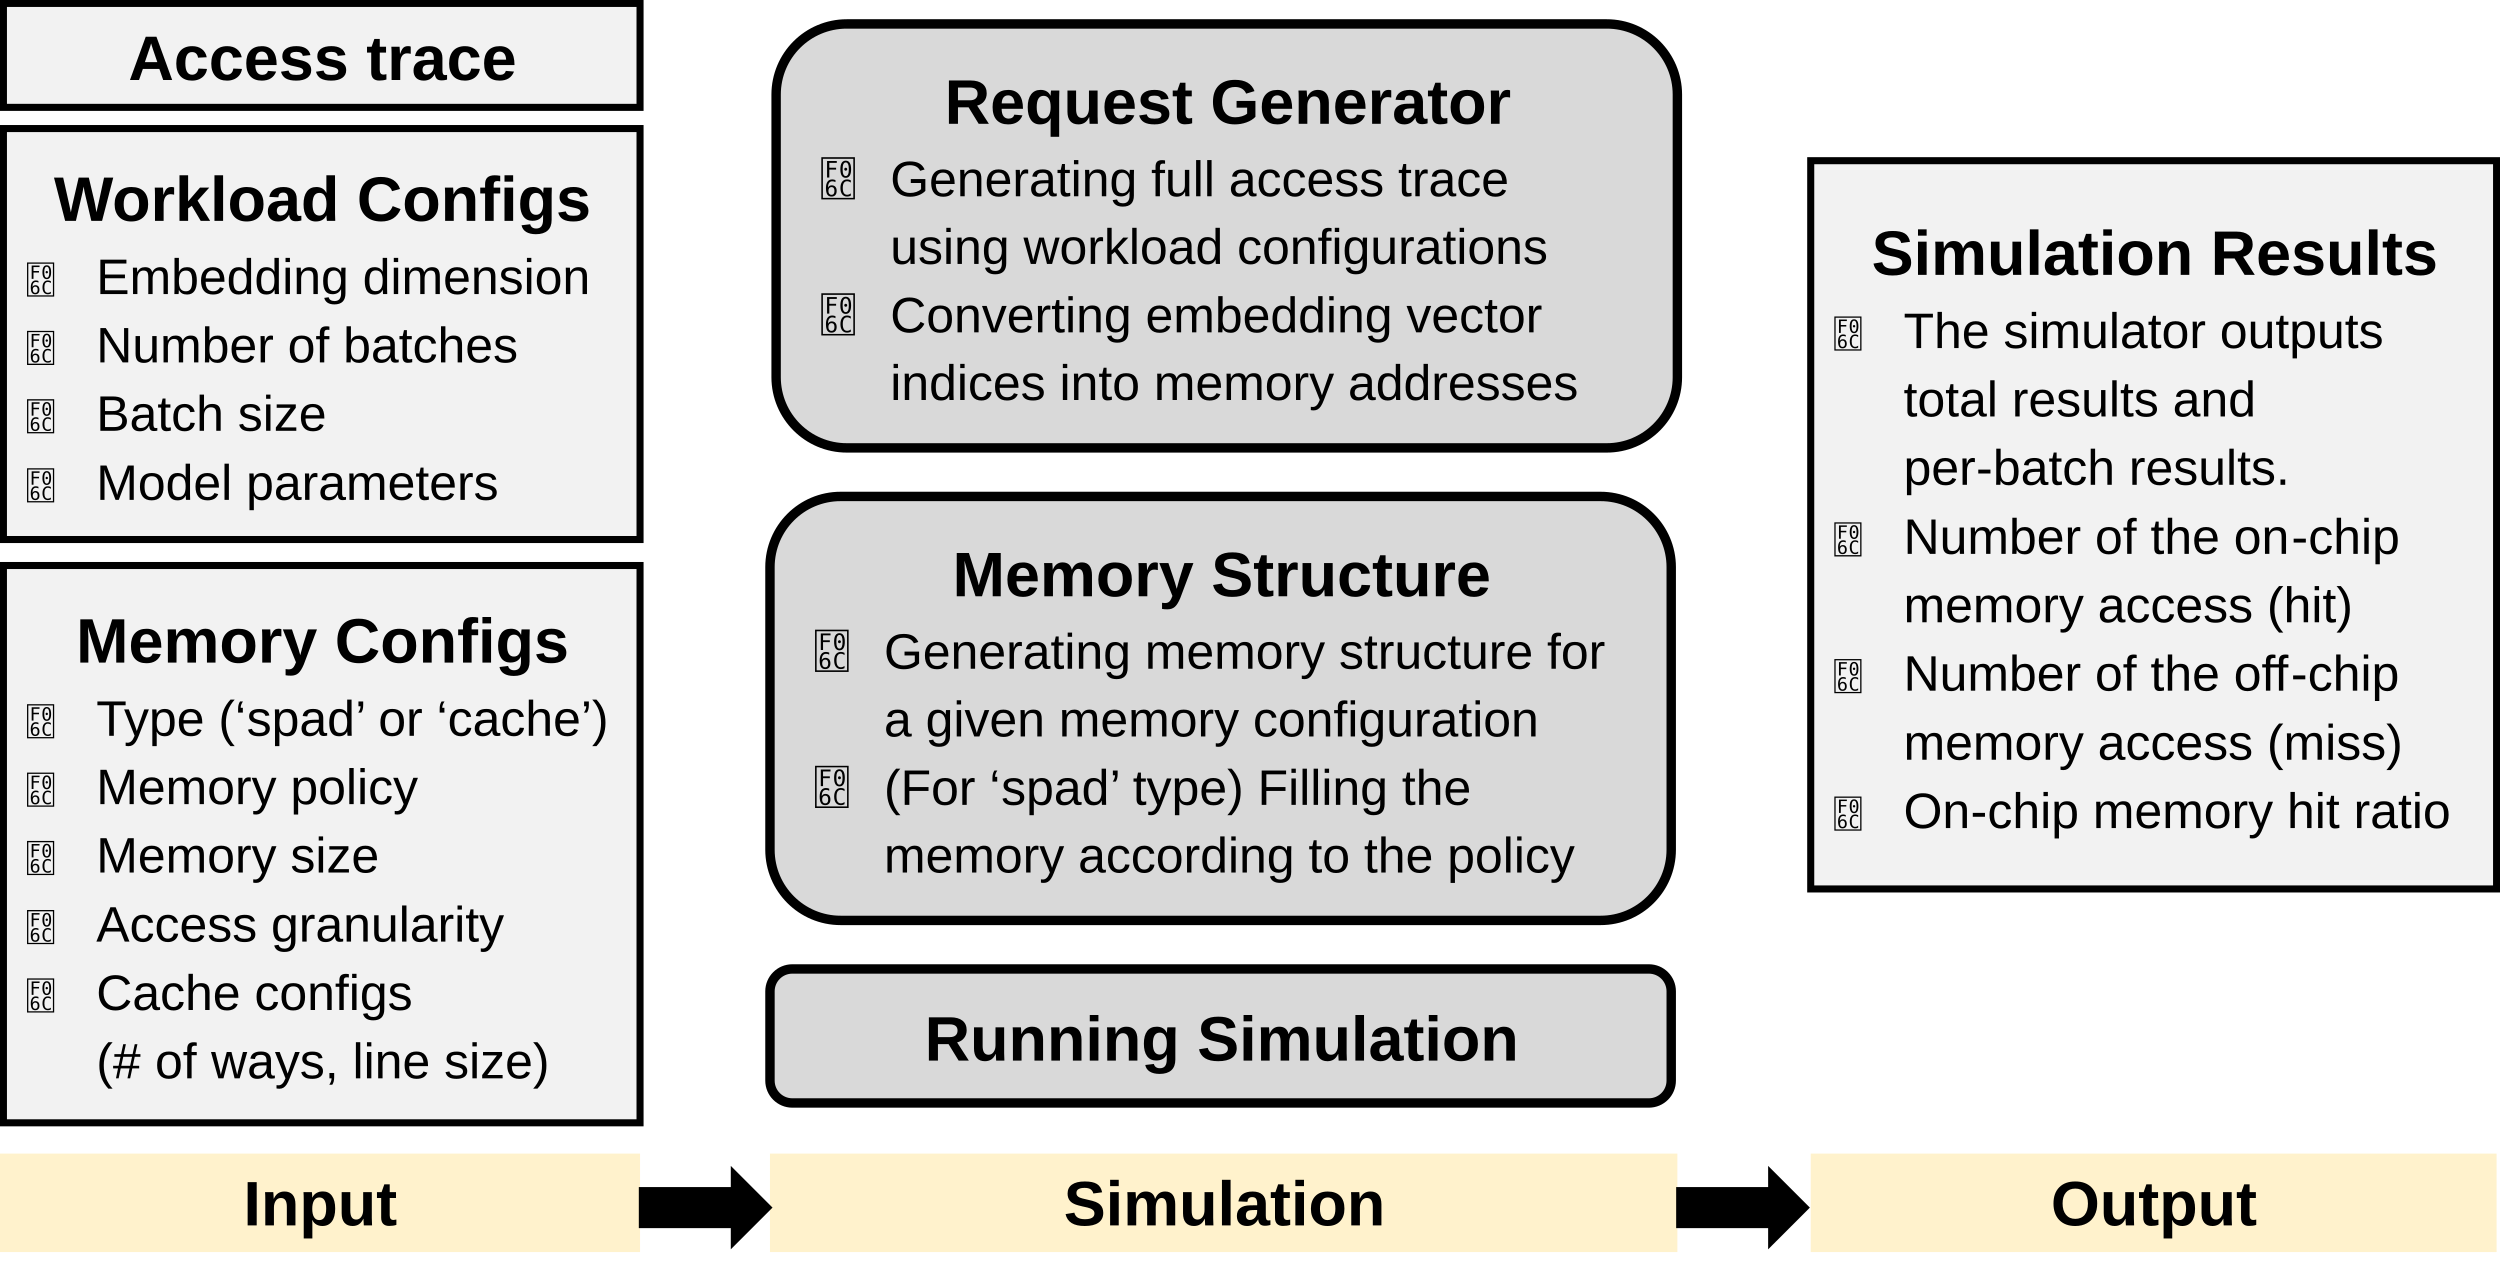
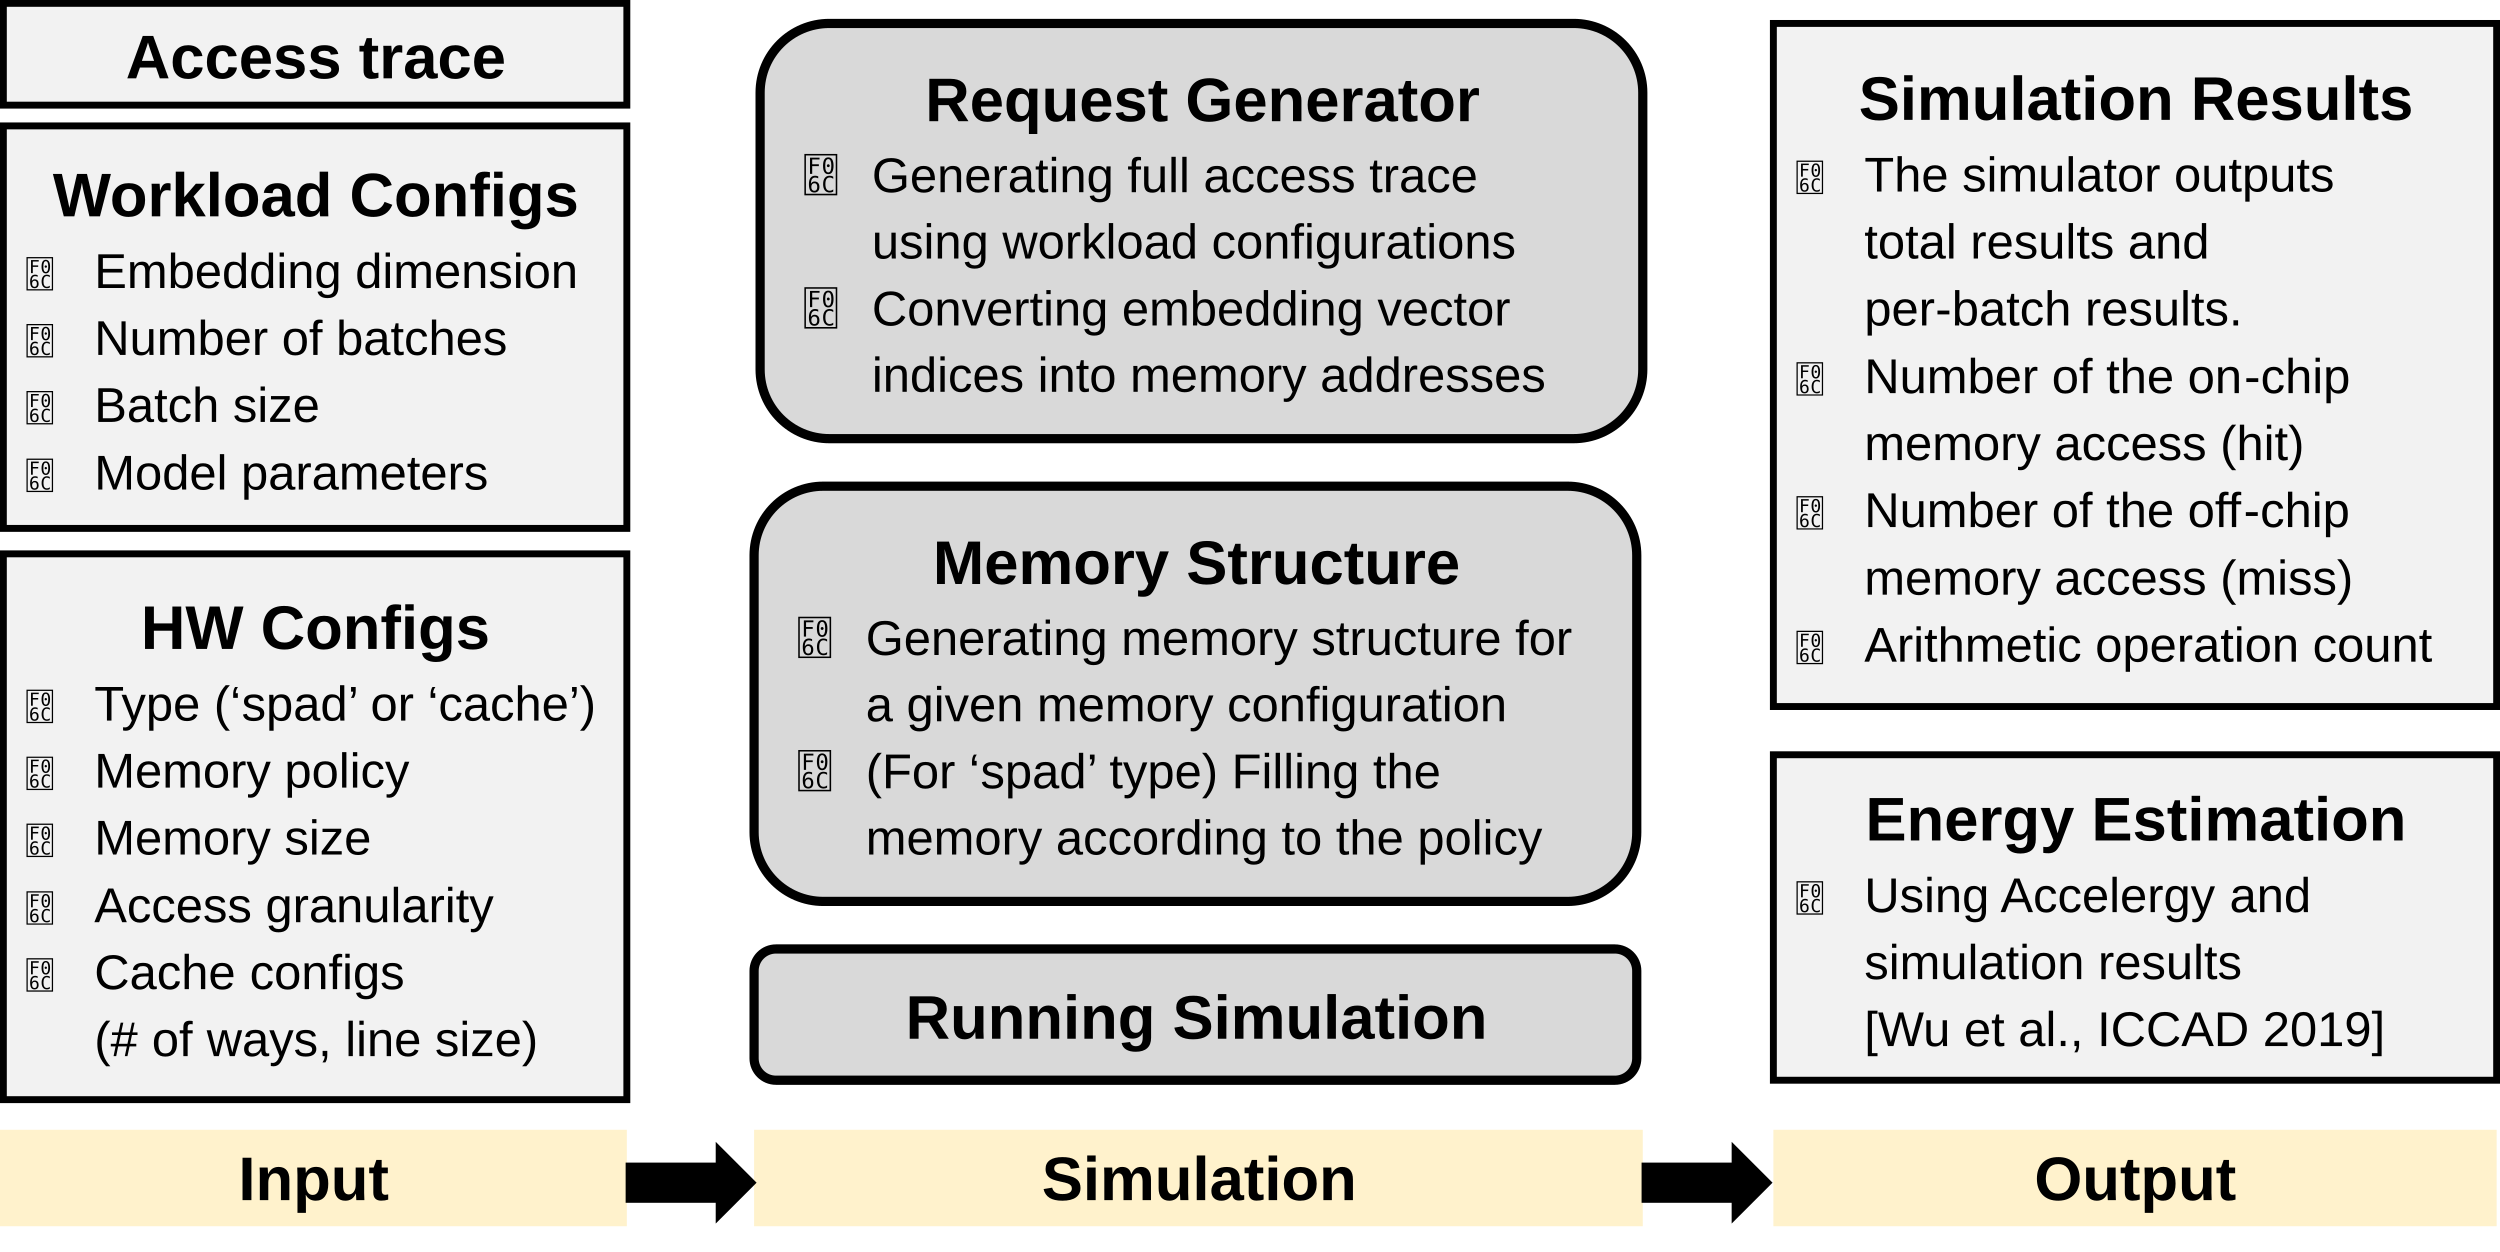
- <svg xmlns="http://www.w3.org/2000/svg" width="3656" height="1869" xml:space="preserve" overflow="hidden">
+ <svg xmlns="http://www.w3.org/2000/svg" width="3733" height="1869" xml:space="preserve" overflow="hidden">
  <defs>
    <clipPath id="clip0">
-       <rect x="252" y="470" width="3656" height="1869" />
+       <rect x="252" y="470" width="3733" height="1869" />
    </clipPath>
  </defs>
  <g clip-path="url(#clip0)" transform="translate(-252 -470)">
    <rect x="257" y="658" width="931" height="601" stroke="#000000" stroke-width="10.312" stroke-miterlimit="8" fill="#F2F2F2" />
    <text font-family="Arial,Arial_MSFontService,sans-serif" font-weight="700" font-size="92" transform="matrix(1 0 0 1 330.87 793)">Workload Configs</text>
    <text font-family="Wingdings,Wingdings_MSFontService,sans-serif" font-weight="400" font-size="59" transform="matrix(1 0 0 1 289.666 900)"></text>
    <text font-family="Arial,Arial_MSFontService,sans-serif" font-weight="400" font-size="73" transform="matrix(1 0 0 1 392.791 900)">Embedding dimension</text>
    <text font-family="Wingdings,Wingdings_MSFontService,sans-serif" font-weight="400" font-size="59" transform="matrix(1 0 0 1 289.666 1000)"></text>
    <text font-family="Arial,Arial_MSFontService,sans-serif" font-weight="400" font-size="73" transform="matrix(1 0 0 1 392.791 1000)">Number of batches</text>
    <text font-family="Wingdings,Wingdings_MSFontService,sans-serif" font-weight="400" font-size="59" transform="matrix(1 0 0 1 289.666 1100)"></text>
    <text font-family="Arial,Arial_MSFontService,sans-serif" font-weight="400" font-size="73" transform="matrix(1 0 0 1 392.791 1100)">Batch size</text>
    <text font-family="Wingdings,Wingdings_MSFontService,sans-serif" font-weight="400" font-size="59" transform="matrix(1 0 0 1 289.666 1201)"></text>
    <text font-family="Arial,Arial_MSFontService,sans-serif" font-weight="400" font-size="73" transform="matrix(1 0 0 1 392.791 1201)">Model parameters</text>
    <rect x="257" y="1297" width="931" height="815" stroke="#000000" stroke-width="10.312" stroke-miterlimit="8" fill="#F2F2F2" />
-     <text font-family="Arial,Arial_MSFontService,sans-serif" font-weight="700" font-size="92" transform="matrix(1 0 0 1 363.274 1439)">Memory Configs</text>
+     <text font-family="Arial,Arial_MSFontService,sans-serif" font-weight="700" font-size="92" transform="matrix(1 0 0 1 462.389 1439)">HW Configs</text>
    <text font-family="Wingdings,Wingdings_MSFontService,sans-serif" font-weight="400" font-size="59" transform="matrix(1 0 0 1 289.666 1546)"></text>
    <text font-family="Arial,Arial_MSFontService,sans-serif" font-weight="400" font-size="73" transform="matrix(1 0 0 1 392.791 1546)">Type (‘</text>
    <text font-family="Arial,Arial_MSFontService,sans-serif" font-weight="400" font-size="73" transform="matrix(1 0 0 1 612.745 1546)">spad</text>
    <text font-family="Arial,Arial_MSFontService,sans-serif" font-weight="400" font-size="73" transform="matrix(1 0 0 1 771.443 1546)">’ or ‘cache’)</text>
    <text font-family="Wingdings,Wingdings_MSFontService,sans-serif" font-weight="400" font-size="59" transform="matrix(1 0 0 1 289.666 1646)"></text>
    <text font-family="Arial,Arial_MSFontService,sans-serif" font-weight="400" font-size="73" transform="matrix(1 0 0 1 392.791 1646)">Memory policy</text>
    <text font-family="Wingdings,Wingdings_MSFontService,sans-serif" font-weight="400" font-size="59" transform="matrix(1 0 0 1 289.666 1746)"></text>
    <text font-family="Arial,Arial_MSFontService,sans-serif" font-weight="400" font-size="73" transform="matrix(1 0 0 1 392.791 1746)">Memory size</text>
    <text font-family="Wingdings,Wingdings_MSFontService,sans-serif" font-weight="400" font-size="59" transform="matrix(1 0 0 1 289.666 1847)"></text>
    <text font-family="Arial,Arial_MSFontService,sans-serif" font-weight="400" font-size="73" transform="matrix(1 0 0 1 392.791 1847)">Access granularity</text>
    <text font-family="Wingdings,Wingdings_MSFontService,sans-serif" font-weight="400" font-size="59" transform="matrix(1 0 0 1 289.666 1947)"></text>
-     <text font-family="Arial,Arial_MSFontService,sans-serif" font-weight="400" font-size="73" transform="matrix(1 0 0 1 392.791 1947)">Cache configs</text>
+     <text font-family="Arial,Arial_MSFontService,sans-serif" font-weight="400" font-size="73" transform="matrix(1 0 0 1 392.791 1947)">Cache </text>
+     <text font-family="Arial,Arial_MSFontService,sans-serif" font-weight="400" font-size="73" transform="matrix(1 0 0 1 624.822 1947)">configs</text>
    <text font-family="Arial,Arial_MSFontService,sans-serif" font-weight="400" font-size="73" transform="matrix(1 0 0 1 392.791 2047)">(#</text>
    <text font-family="Arial,Arial_MSFontService,sans-serif" font-weight="400" font-size="73" transform="matrix(1 0 0 1 478.728 2047)">of</text>
    <text font-family="Arial,Arial_MSFontService,sans-serif" font-weight="400" font-size="73" transform="matrix(1 0 0 1 560.656 2047)">ways, line size)</text>
    <path d="M1387 608.336C1387 551.265 1433.26 505 1490.34 505L2601.66 505C2658.73 505 2705 551.265 2705 608.336L2705 1021.66C2705 1078.74 2658.73 1125 2601.66 1125L1490.34 1125C1433.26 1125 1387 1078.74 1387 1021.66Z" stroke="#000000" stroke-width="13.75" stroke-miterlimit="8" fill="#D9D9D9" fill-rule="evenodd" />
    <text font-family="Arial,Arial_MSFontService,sans-serif" font-weight="700" font-size="92" transform="matrix(1 0 0 1 1633.54 651)">Request Generator</text>
    <text font-family="Wingdings,Wingdings_MSFontService,sans-serif" font-weight="400" font-size="73" transform="matrix(1 0 0 1 1450.78 757)"></text>
    <text font-family="Arial,Arial_MSFontService,sans-serif" font-weight="400" font-size="73" transform="matrix(1 0 0 1 1553.91 757)">Generating full access trace </text>
    <text font-family="Arial,Arial_MSFontService,sans-serif" font-weight="400" font-size="73" transform="matrix(1 0 0 1 1553.91 856)">using workload configurations</text>
    <text font-family="Wingdings,Wingdings_MSFontService,sans-serif" font-weight="400" font-size="73" transform="matrix(1 0 0 1 1450.78 956)"></text>
    <text font-family="Arial,Arial_MSFontService,sans-serif" font-weight="400" font-size="73" transform="matrix(1 0 0 1 1553.91 956)">Converting embedding vector </text>
    <text font-family="Arial,Arial_MSFontService,sans-serif" font-weight="400" font-size="73" transform="matrix(1 0 0 1 1553.91 1055)">indices into memory addresses</text>
    <rect x="257" y="475" width="931" height="152" stroke="#000000" stroke-width="10.312" stroke-miterlimit="8" fill="#F2F2F2" />
    <text font-family="Arial,Arial_MSFontService,sans-serif" font-weight="700" font-size="92" transform="matrix(1 0 0 1 439.765 587)">Access trace</text>
    <rect x="252" y="2157" width="936" height="144" fill="#FFF2CC" />
    <text font-family="Arial,Arial_MSFontService,sans-serif" font-weight="700" font-size="92" transform="matrix(1 0 0 1 607.994 2262)">Input</text>
    <rect x="1378" y="2157" width="1327" height="144" fill="#FFF2CC" />
    <text font-family="Arial,Arial_MSFontService,sans-serif" font-weight="700" font-size="92" transform="matrix(1 0 0 1 1807.63 2262)">Simulation</text>
-     <rect x="2900" y="2157" width="1003" height="144" fill="#FFF2CC" />
-     <text font-family="Arial,Arial_MSFontService,sans-serif" font-weight="700" font-size="92" transform="matrix(1 0 0 1 3251.23 2262)">Output</text>
+     <rect x="2900" y="2157" width="1080" height="144" fill="#FFF2CC" />
+     <text font-family="Arial,Arial_MSFontService,sans-serif" font-weight="700" font-size="92" transform="matrix(1 0 0 1 3289.73 2262)">Output</text>
    <path d="M1378 1299.34C1378 1242.26 1424.27 1196 1481.34 1196L2592.66 1196C2649.74 1196 2696 1242.26 2696 1299.34L2696 1712.66C2696 1769.74 2649.74 1816 2592.66 1816L1481.34 1816C1424.27 1816 1378 1769.74 1378 1712.66Z" stroke="#000000" stroke-width="13.75" stroke-miterlimit="8" fill="#D9D9D9" fill-rule="evenodd" />
    <text font-family="Arial,Arial_MSFontService,sans-serif" font-weight="700" font-size="92" transform="matrix(1 0 0 1 1645 1342)">Memory Structure</text>
    <text font-family="Wingdings,Wingdings_MSFontService,sans-serif" font-weight="400" font-size="73" transform="matrix(1 0 0 1 1441.61 1448)"></text>
    <text font-family="Arial,Arial_MSFontService,sans-serif" font-weight="400" font-size="73" transform="matrix(1 0 0 1 1544.74 1448)">Generating memory structure for </text>
    <text font-family="Arial,Arial_MSFontService,sans-serif" font-weight="400" font-size="73" transform="matrix(1 0 0 1 1544.74 1547)">a given memory configuration</text>
    <text font-family="Wingdings,Wingdings_MSFontService,sans-serif" font-weight="400" font-size="73" transform="matrix(1 0 0 1 1441.61 1647)"></text>
    <text font-family="Arial,Arial_MSFontService,sans-serif" font-weight="400" font-size="73" transform="matrix(1 0 0 1 1544.74 1647)">(For ‘</text>
    <text font-family="Arial,Arial_MSFontService,sans-serif" font-weight="400" font-size="73" transform="matrix(1 0 0 1 1716.04 1647)">spad</text>
    <text font-family="Arial,Arial_MSFontService,sans-serif" font-weight="400" font-size="73" transform="matrix(1 0 0 1 1874.74 1647)">’ type) Filling the </text>
    <text font-family="Arial,Arial_MSFontService,sans-serif" font-weight="400" font-size="73" transform="matrix(1 0 0 1 1544.74 1746)">memory according to the policy </text>
    <path d="M1378 1919.67C1378 1901.63 1392.63 1887 1410.67 1887L2663.33 1887C2681.37 1887 2696 1901.63 2696 1919.67L2696 2050.33C2696 2068.37 2681.37 2083 2663.33 2083L1410.67 2083C1392.63 2083 1378 2068.37 1378 2050.33Z" stroke="#000000" stroke-width="13.75" stroke-miterlimit="8" fill="#D9D9D9" fill-rule="evenodd" />
    <text font-family="Arial,Arial_MSFontService,sans-serif" font-weight="700" font-size="92" transform="matrix(1 0 0 1 1604.24 2021)">Running Simulation</text>
-     <rect x="2900" y="705" width="1003" height="1065" stroke="#000000" stroke-width="10.312" stroke-miterlimit="8" fill="#F2F2F2" />
-     <text font-family="Arial,Arial_MSFontService,sans-serif" font-weight="700" font-size="92" transform="matrix(1 0 0 1 2989.09 872)">Simulation Results</text>
-     <text font-family="Wingdings,Wingdings_MSFontService,sans-serif" font-weight="400" font-size="59" transform="matrix(1 0 0 1 2932.67 979)"></text>
-     <text font-family="Arial,Arial_MSFontService,sans-serif" font-weight="400" font-size="73" transform="matrix(1 0 0 1 3035.79 979)">The simulator outputs </text>
-     <text font-family="Arial,Arial_MSFontService,sans-serif" font-weight="400" font-size="73" transform="matrix(1 0 0 1 3035.79 1079)">total results and </text>
-     <text font-family="Arial,Arial_MSFontService,sans-serif" font-weight="400" font-size="73" transform="matrix(1 0 0 1 3035.79 1179)">per</text>
-     <text font-family="Arial,Arial_MSFontService,sans-serif" font-weight="400" font-size="73" transform="matrix(1 0 0 1 3141.78 1179)">-</text>
-     <text font-family="Arial,Arial_MSFontService,sans-serif" font-weight="400" font-size="73" transform="matrix(1 0 0 1 3166.42 1179)">batch results.</text>
-     <text font-family="Wingdings,Wingdings_MSFontService,sans-serif" font-weight="400" font-size="59" transform="matrix(1 0 0 1 2932.67 1280)"></text>
-     <text font-family="Arial,Arial_MSFontService,sans-serif" font-weight="400" font-size="73" transform="matrix(1 0 0 1 3035.79 1280)">Number of the on</text>
-     <text font-family="Arial,Arial_MSFontService,sans-serif" font-weight="400" font-size="73" transform="matrix(1 0 0 1 3602.98 1280)">-</text>
-     <text font-family="Arial,Arial_MSFontService,sans-serif" font-weight="400" font-size="73" transform="matrix(1 0 0 1 3627.61 1280)">chip </text>
-     <text font-family="Arial,Arial_MSFontService,sans-serif" font-weight="400" font-size="73" transform="matrix(1 0 0 1 3035.79 1380)">memory access (hit)</text>
-     <text font-family="Wingdings,Wingdings_MSFontService,sans-serif" font-weight="400" font-size="59" transform="matrix(1 0 0 1 2932.67 1480)"></text>
-     <text font-family="Arial,Arial_MSFontService,sans-serif" font-weight="400" font-size="73" transform="matrix(1 0 0 1 3035.79 1480)">Number of the off</text>
-     <text font-family="Arial,Arial_MSFontService,sans-serif" font-weight="400" font-size="73" transform="matrix(1 0 0 1 3602.22 1480)">-</text>
-     <text font-family="Arial,Arial_MSFontService,sans-serif" font-weight="400" font-size="73" transform="matrix(1 0 0 1 3626.86 1480)">chip </text>
-     <text font-family="Arial,Arial_MSFontService,sans-serif" font-weight="400" font-size="73" transform="matrix(1 0 0 1 3035.79 1581)">memory access (miss)</text>
-     <text font-family="Wingdings,Wingdings_MSFontService,sans-serif" font-weight="400" font-size="59" transform="matrix(1 0 0 1 2932.67 1681)"></text>
-     <text font-family="Arial,Arial_MSFontService,sans-serif" font-weight="400" font-size="73" transform="matrix(1 0 0 1 3035.79 1681)">On</text>
-     <text font-family="Arial,Arial_MSFontService,sans-serif" font-weight="400" font-size="73" transform="matrix(1 0 0 1 3133.76 1681)">-</text>
-     <text font-family="Arial,Arial_MSFontService,sans-serif" font-weight="400" font-size="73" transform="matrix(1 0 0 1 3158.4 1681)">chip memory hit ratio</text>
+     <rect x="2900" y="505" width="1080" height="1020" stroke="#000000" stroke-width="10.312" stroke-miterlimit="8" fill="#F2F2F2" />
+     <text font-family="Arial,Arial_MSFontService,sans-serif" font-weight="700" font-size="92" transform="matrix(1 0 0 1 3027.47 649)">Simulation Results</text>
+     <text font-family="Wingdings,Wingdings_MSFontService,sans-serif" font-weight="400" font-size="59" transform="matrix(1 0 0 1 2932.67 756)"></text>
+     <text font-family="Arial,Arial_MSFontService,sans-serif" font-weight="400" font-size="73" transform="matrix(1 0 0 1 3035.79 756)">The simulator outputs </text>
+     <text font-family="Arial,Arial_MSFontService,sans-serif" font-weight="400" font-size="73" transform="matrix(1 0 0 1 3035.79 856)">total results and </text>
+     <text font-family="Arial,Arial_MSFontService,sans-serif" font-weight="400" font-size="73" transform="matrix(1 0 0 1 3035.79 956)">per</text>
+     <text font-family="Arial,Arial_MSFontService,sans-serif" font-weight="400" font-size="73" transform="matrix(1 0 0 1 3141.78 956)">-</text>
+     <text font-family="Arial,Arial_MSFontService,sans-serif" font-weight="400" font-size="73" transform="matrix(1 0 0 1 3166.42 956)">batch results.</text>
+     <text font-family="Wingdings,Wingdings_MSFontService,sans-serif" font-weight="400" font-size="59" transform="matrix(1 0 0 1 2932.67 1057)"></text>
+     <text font-family="Arial,Arial_MSFontService,sans-serif" font-weight="400" font-size="73" transform="matrix(1 0 0 1 3035.79 1057)">Number of the on</text>
+     <text font-family="Arial,Arial_MSFontService,sans-serif" font-weight="400" font-size="73" transform="matrix(1 0 0 1 3602.98 1057)">-</text>
+     <text font-family="Arial,Arial_MSFontService,sans-serif" font-weight="400" font-size="73" transform="matrix(1 0 0 1 3627.61 1057)">chip </text>
+     <text font-family="Arial,Arial_MSFontService,sans-serif" font-weight="400" font-size="73" transform="matrix(1 0 0 1 3035.79 1157)">memory access (hit)</text>
+     <text font-family="Wingdings,Wingdings_MSFontService,sans-serif" font-weight="400" font-size="59" transform="matrix(1 0 0 1 2932.67 1257)"></text>
+     <text font-family="Arial,Arial_MSFontService,sans-serif" font-weight="400" font-size="73" transform="matrix(1 0 0 1 3035.79 1257)">Number of the off</text>
+     <text font-family="Arial,Arial_MSFontService,sans-serif" font-weight="400" font-size="73" transform="matrix(1 0 0 1 3602.22 1257)">-</text>
+     <text font-family="Arial,Arial_MSFontService,sans-serif" font-weight="400" font-size="73" transform="matrix(1 0 0 1 3626.86 1257)">chip </text>
+     <text font-family="Arial,Arial_MSFontService,sans-serif" font-weight="400" font-size="73" transform="matrix(1 0 0 1 3035.79 1358)">memory access (miss)</text>
+     <text font-family="Wingdings,Wingdings_MSFontService,sans-serif" font-weight="400" font-size="59" transform="matrix(1 0 0 1 2932.67 1458)"></text>
+     <text font-family="Arial,Arial_MSFontService,sans-serif" font-weight="400" font-size="73" transform="matrix(1 0 0 1 3035.79 1458)">Arithmetic operation count</text>
    <path d="M1188.5 2208.25 1323 2208.25 1323 2180.5 1378.5 2236 1323 2291.5 1323 2263.75 1188.5 2263.75Z" stroke="#000000" stroke-width="4.583" stroke-miterlimit="8" fill-rule="evenodd" />
    <path d="M2705.5 2208.25 2840 2208.25 2840 2180.5 2895.5 2236 2840 2291.5 2840 2263.75 2705.5 2263.75Z" stroke="#000000" stroke-width="4.583" stroke-miterlimit="8" fill-rule="evenodd" />
+     <rect x="2900" y="1597" width="1080" height="486" stroke="#000000" stroke-width="10.312" stroke-miterlimit="8" fill="#F2F2F2" />
+     <text font-family="Arial,Arial_MSFontService,sans-serif" font-weight="700" font-size="92" transform="matrix(1 0 0 1 3037.51 1725)">Energy Estimation</text>
+     <text font-family="Wingdings,Wingdings_MSFontService,sans-serif" font-weight="400" font-size="59" transform="matrix(1 0 0 1 2932.67 1832)"></text>
+     <text font-family="Arial,Arial_MSFontService,sans-serif" font-weight="400" font-size="73" transform="matrix(1 0 0 1 3035.79 1832)">Using </text>
+     <text font-family="Arial,Arial_MSFontService,sans-serif" font-weight="400" font-size="73" transform="matrix(1 0 0 1 3239.13 1832)">Accelergy</text>
+     <text font-family="Arial,Arial_MSFontService,sans-serif" font-weight="400" font-size="73" transform="matrix(1 0 0 1 3581.16 1832)">and </text>
+     <text font-family="Arial,Arial_MSFontService,sans-serif" font-weight="400" font-size="73" transform="matrix(1 0 0 1 3035.79 1932)">simulation results </text>
+     <text font-family="Arial,Arial_MSFontService,sans-serif" font-weight="400" font-size="73" transform="matrix(1 0 0 1 3035.79 2032)">[Wu et al., ICCAD 2019]</text>
  </g>
</svg>
